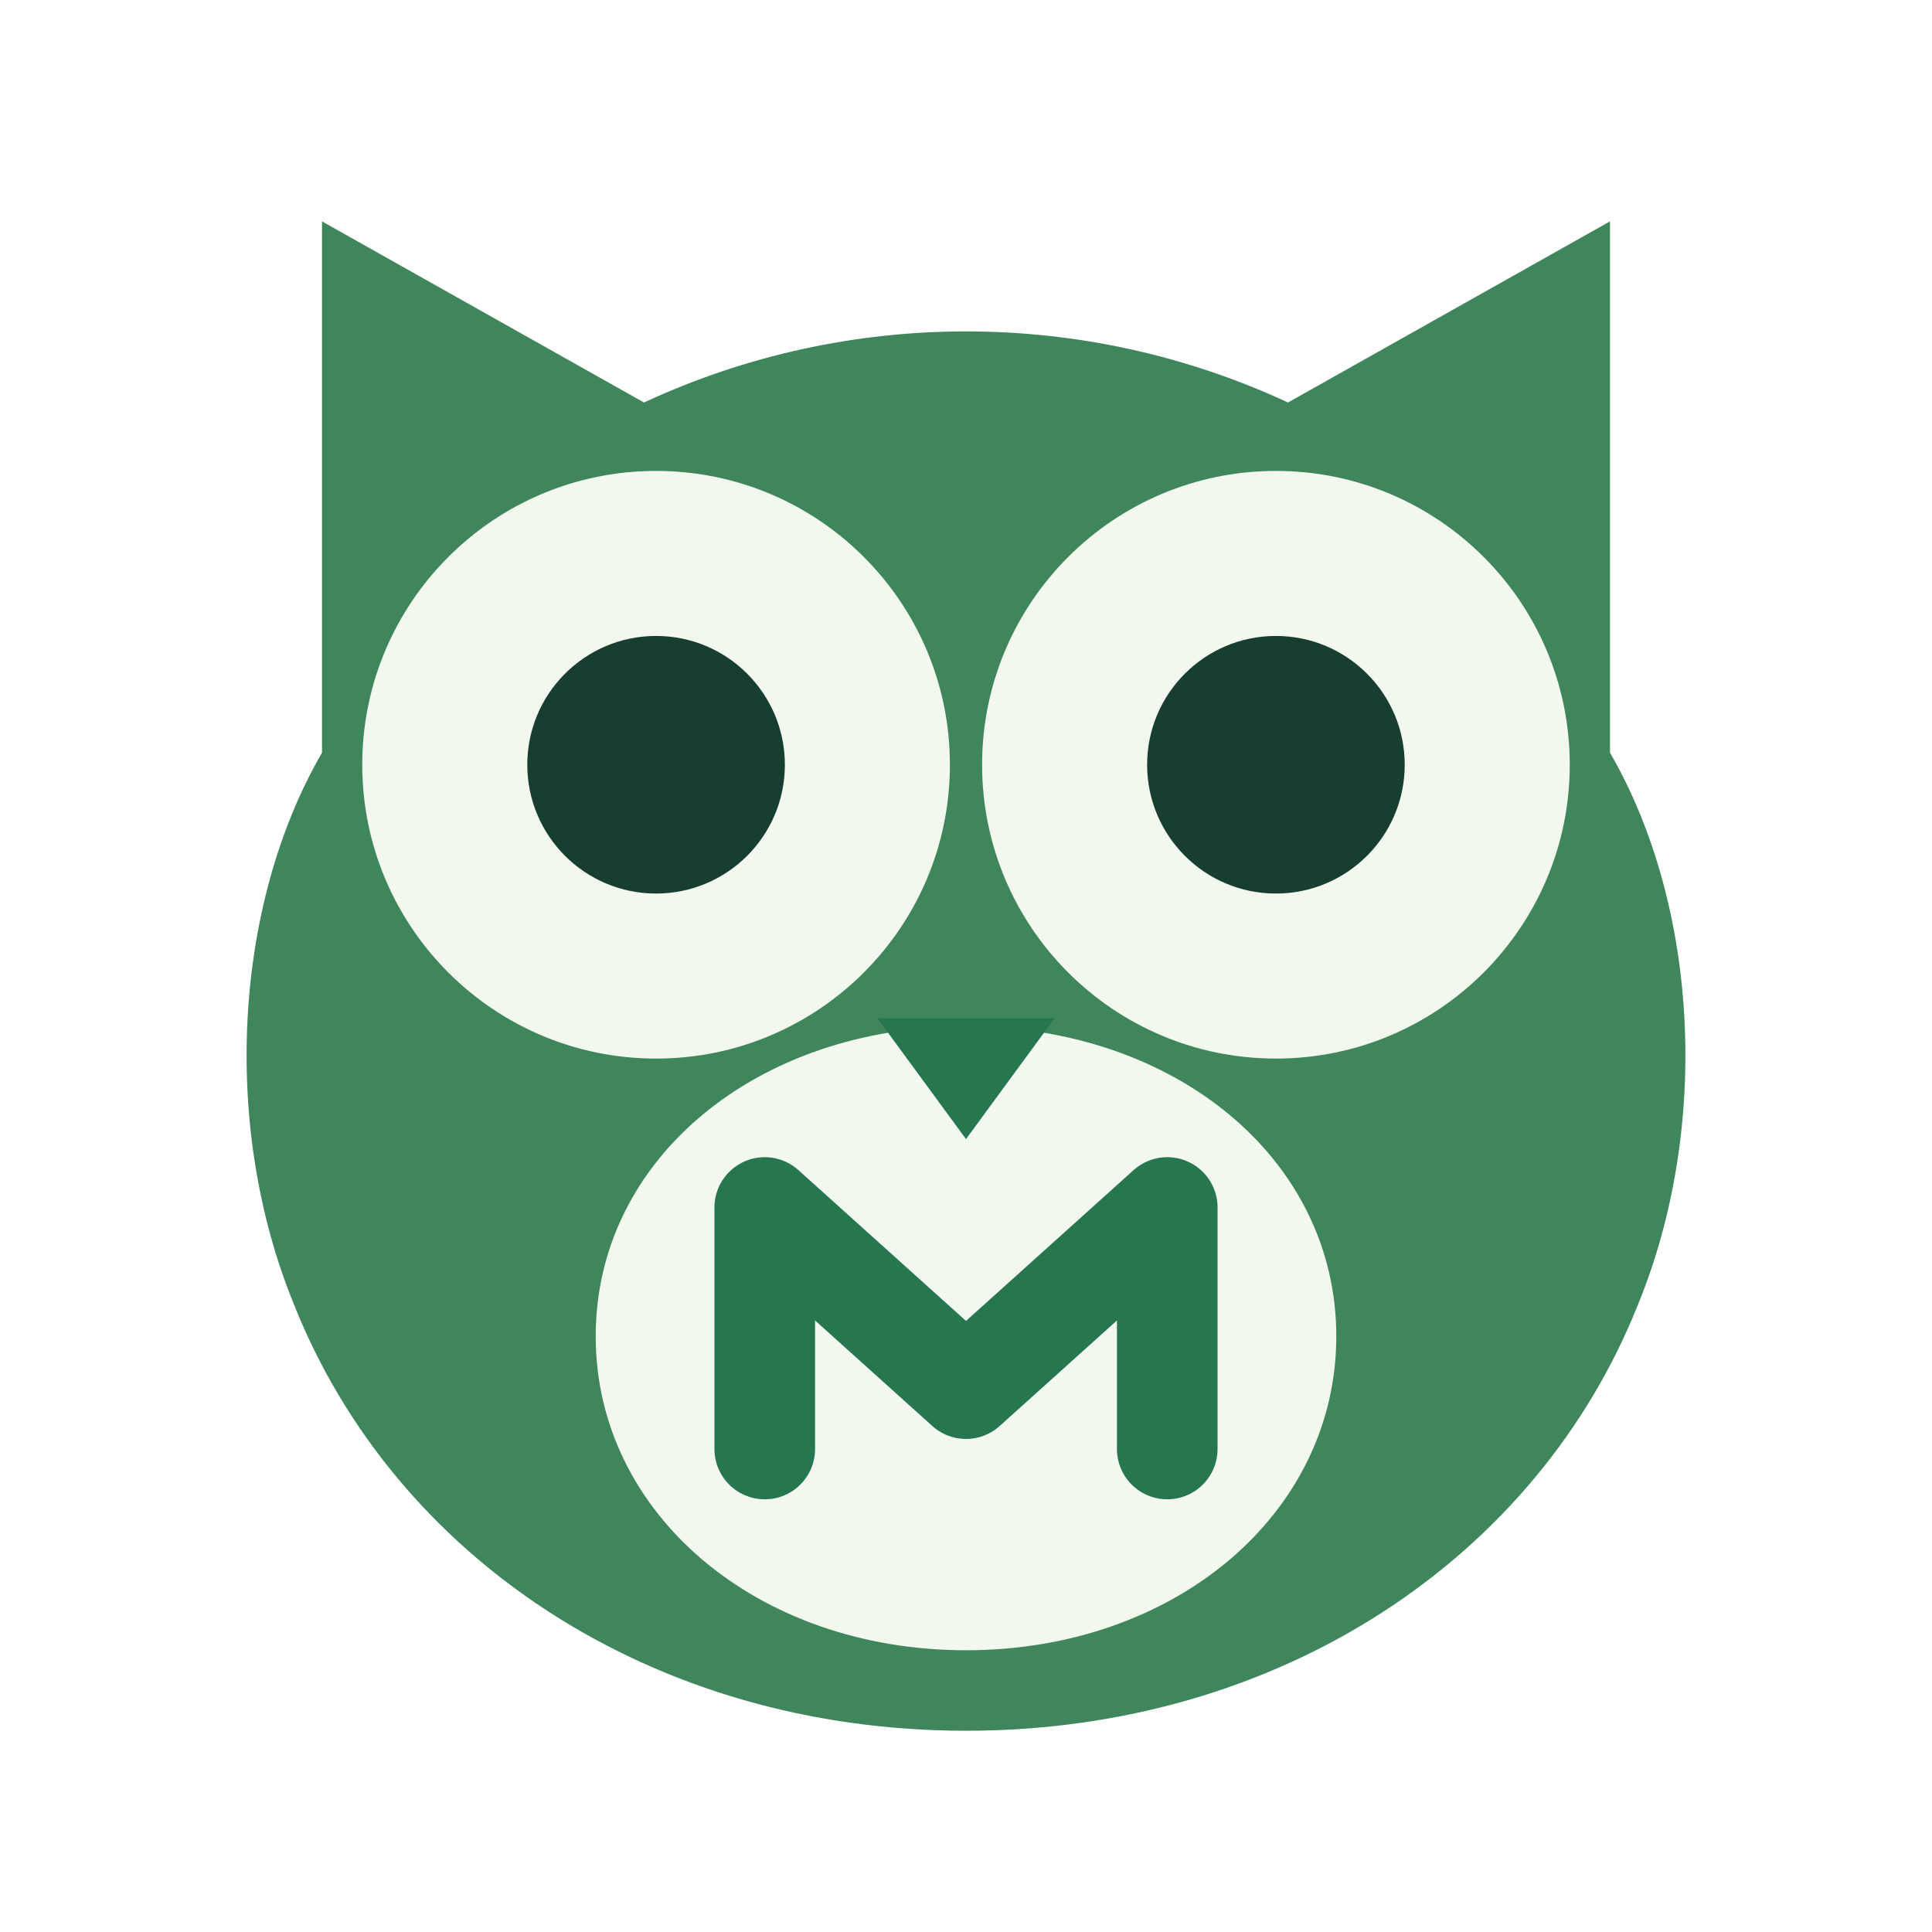
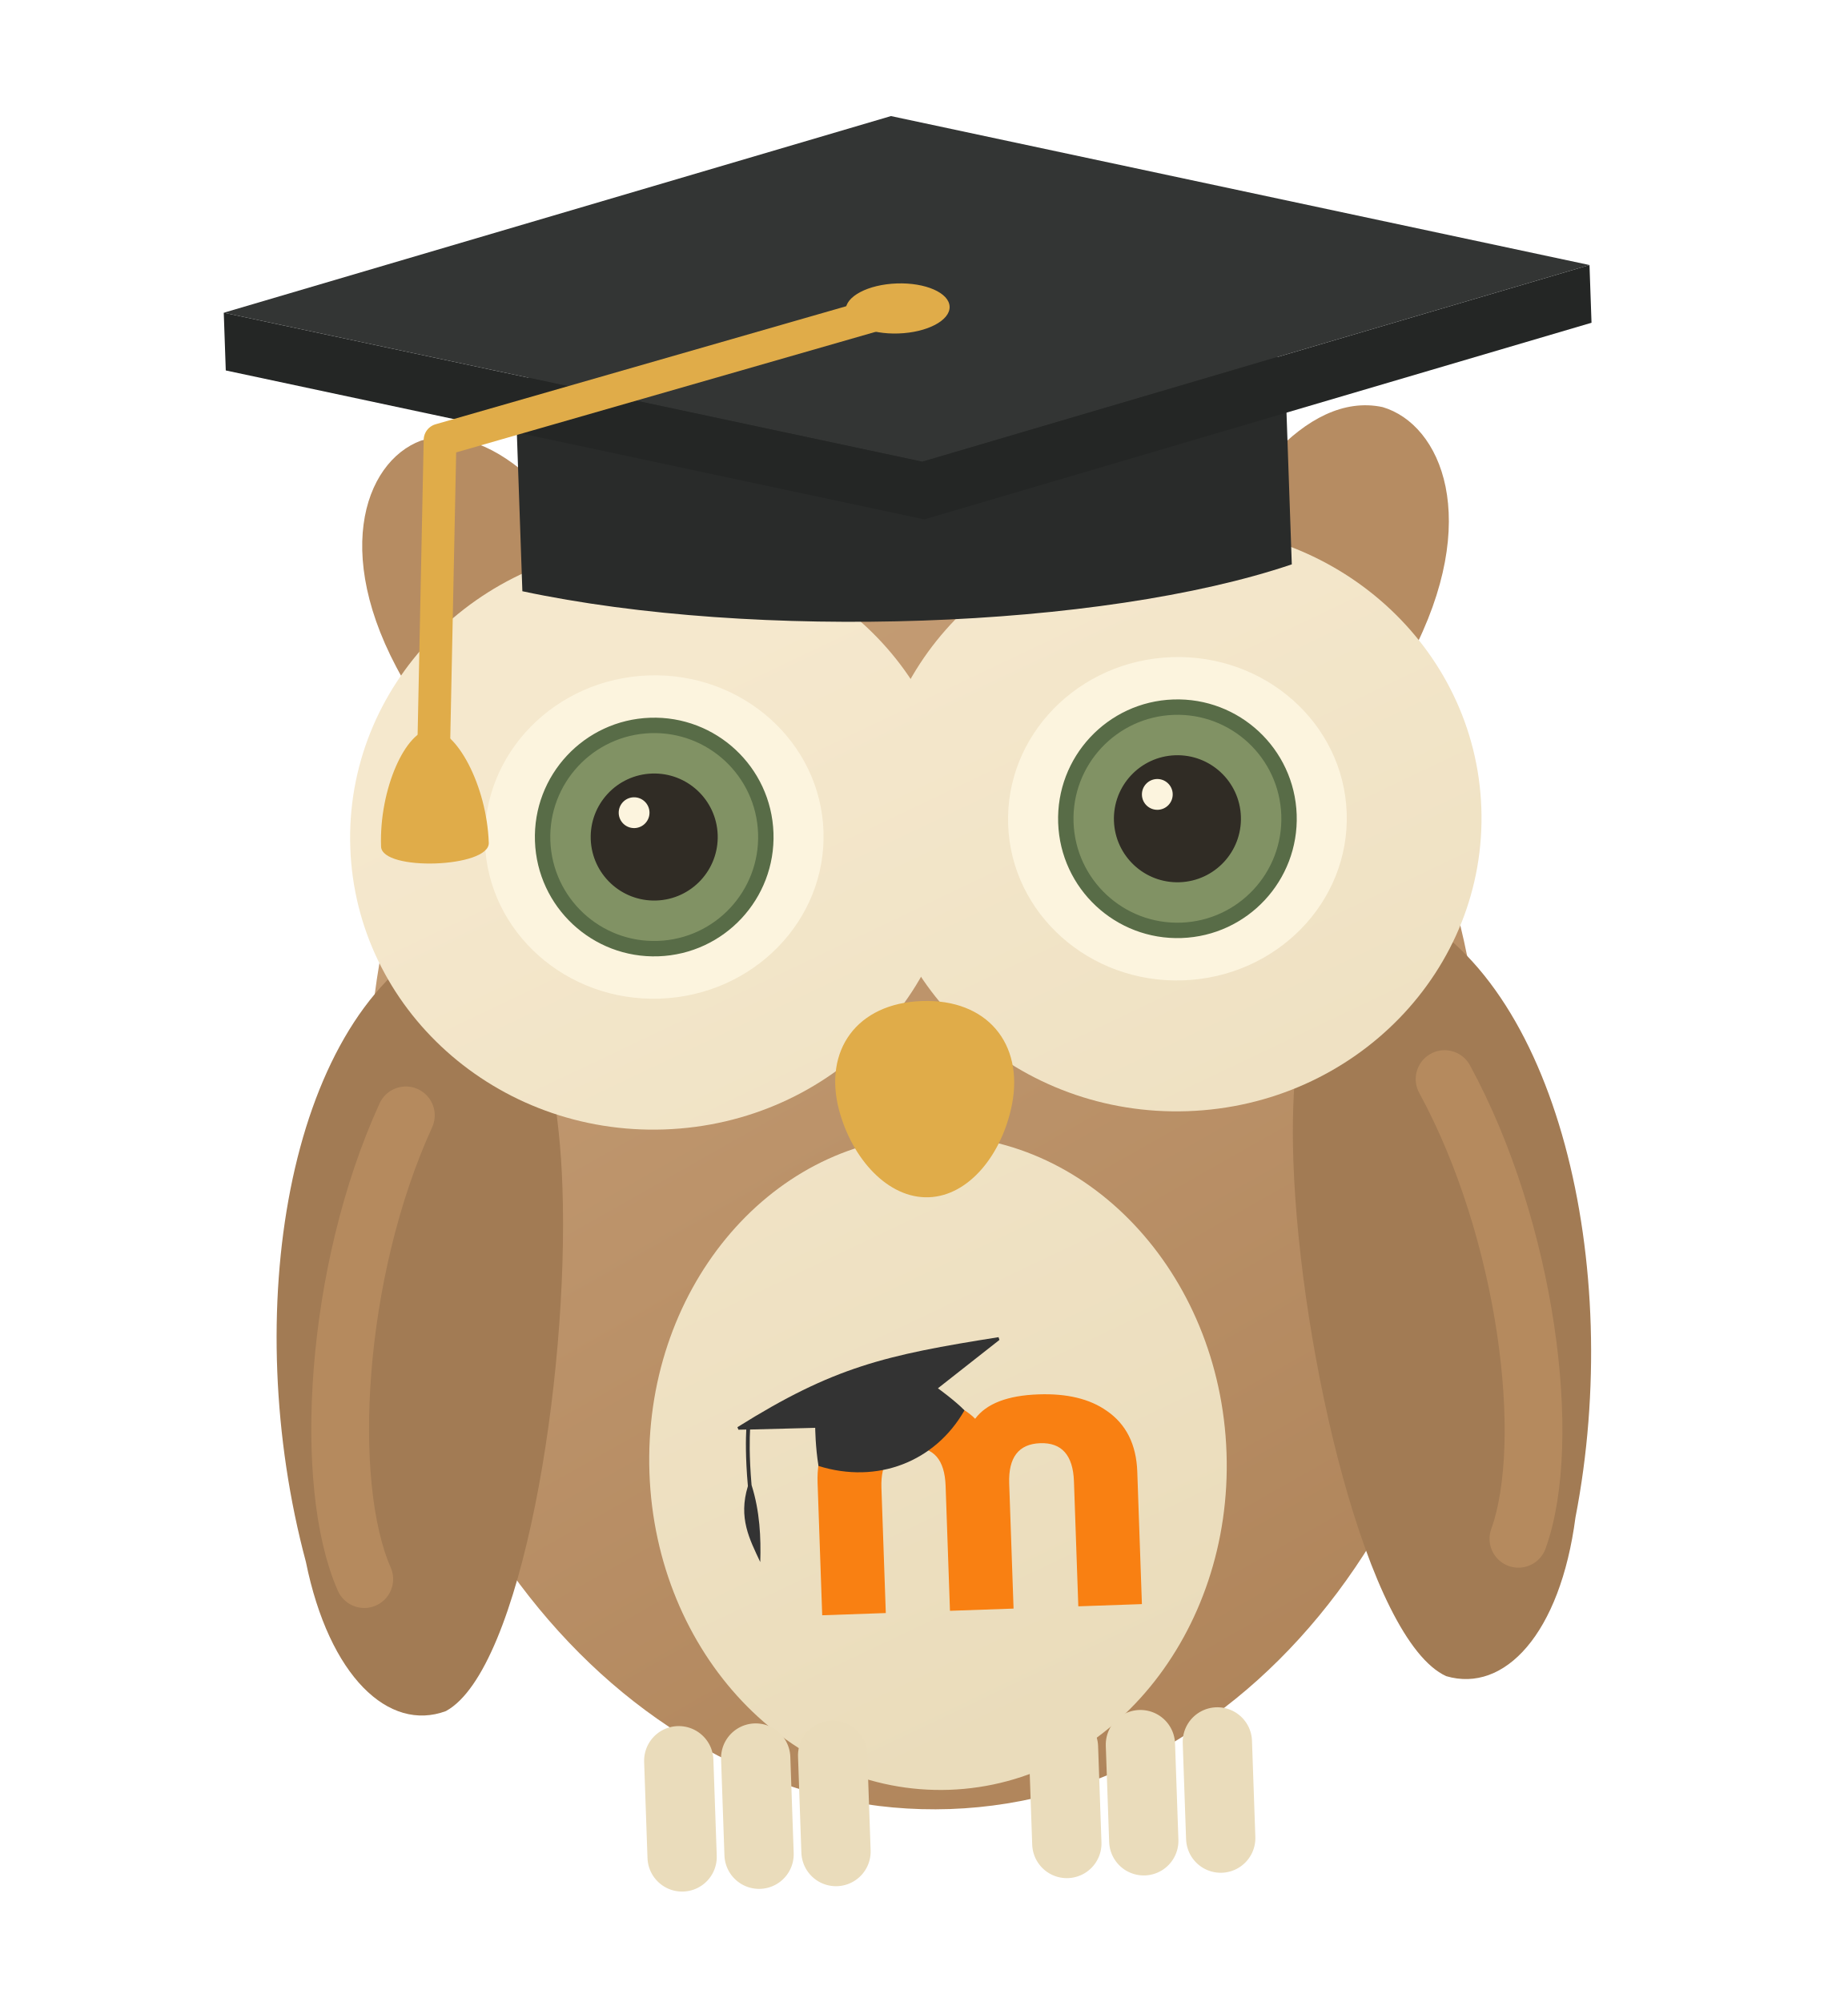
- <svg xmlns="http://www.w3.org/2000/svg" viewBox="0 0 48 48" fill="none">
-   <path fill="#3F865D" d="M8 5.5 16 10a19 19 0 0 1 16 0l8-4.5v13.2c2.2 3.8 2.5 9.3 .7 13.7C38.2 38.7 31.8 43 24 43S9.8 38.7 7.3 32.4C5.5 28 5.8 22.5 8 18.7Z" />
-   <path fill="#F3F8EE" d="M24 25.5c5.2 0 9.2 3.3 9.2 7.7S29.2 41 24 41s-9.2-3.4-9.2-7.8 4-7.7 9.2-7.7Z" />
-   <circle cx="16.3" cy="19" r="7.3" fill="#F3F8EE" />
-   <circle cx="31.7" cy="19" r="7.3" fill="#F3F8EE" />
-   <circle cx="16.3" cy="19" r="3.2" fill="#173E30" />
-   <circle cx="31.7" cy="19" r="3.2" fill="#173E30" />
-   <path fill="#26764F" d="m21.8 25.3 2.2 3 2.2-3Z" />
-   <path stroke="#26764F" stroke-linecap="round" stroke-linejoin="round" stroke-width="2.5" d="M19 36v-6l5 4.5 5-4.5v6" />
+ <svg xmlns="http://www.w3.org/2000/svg" viewBox="0 0 96 104" fill="none">
+   <defs>
+     <linearGradient id="owl-body" x1="30" y1="25" x2="65" y2="92" gradientUnits="userSpaceOnUse">
+       <stop stop-color="#C7A078" />
+       <stop offset="1" stop-color="#AF845A" />
+     </linearGradient>
+     <linearGradient id="owl-cream" x1="36" y1="34" x2="59" y2="87" gradientUnits="userSpaceOnUse">
+       <stop stop-color="#F5E8CD" />
+       <stop offset="1" stop-color="#EADCBB" />
+     </linearGradient>
+   </defs>
+   <g transform="rotate(-2 48 55)">
+     <path d="M22 35c-4-7-2-12 1-13 4-1 8 4 10 9m41 4c4-7 2-12-1-13-4-1-8 4-10 9" fill="#B68C62" />
+     <ellipse cx="48" cy="58" rx="29" ry="36" fill="url(#owl-body)" />
+     <path d="M23 48c-8 4-11 19-8 32 1 6 4 9 7 8 4-2 7-17 7-27 0-8-2-13-6-13Z" fill="#A27B54" />
+     <path d="M73 48c8 4 11 19 8 32-1 6-4 9-7 8-4-2-7-17-7-27 0-8 2-13 6-13Z" fill="#A27B54" />
+     <path d="M21 57c-4 8-5 19-3 24m57-24c4 8 5 19 3 24" stroke="#B58A5E" stroke-width="3" stroke-linecap="round" />
+     <ellipse cx="48" cy="76" rx="15" ry="17" fill="url(#owl-cream)" />
+     <ellipse cx="34.4" cy="43" rx="15.8" ry="15.2" fill="url(#owl-cream)" />
+     <ellipse cx="61.6" cy="43" rx="15.8" ry="15.2" fill="url(#owl-cream)" />
+     <ellipse cx="34.4" cy="43" rx="8.8" ry="8.4" fill="#FCF4DE" />
+     <ellipse cx="61.6" cy="43" rx="8.8" ry="8.4" fill="#FCF4DE" />
+     <circle cx="34.4" cy="43" r="6.2" fill="#586C47" />
+     <circle cx="61.6" cy="43" r="6.2" fill="#586C47" />
+     <circle cx="34.4" cy="43" r="5.4" fill="#819264" />
+     <circle cx="61.6" cy="43" r="5.4" fill="#819264" />
+     <circle cx="34.4" cy="43" r="3.3" fill="#302C25" />
+     <circle cx="61.6" cy="43" r="3.3" fill="#302C25" />
+     <circle cx="33.4" cy="41.7" r=".8" fill="#FCF4DE" />
+     <circle cx="60.6" cy="41.7" r=".8" fill="#FCF4DE" />
+     <path d="M48 52c-3.4 0-5.2 2.4-4.5 5.5.6 2.6 2.4 4.7 4.5 4.7s3.9-2.1 4.5-4.7C53.2 54.4 51.4 52 48 52Z" fill="#E0AC49" />
+     <path d="M34 91v5m4-5v5m4-5v5m12-5v5m4-5v5m4-5v5" stroke="#EADCBB" stroke-width="3.6" stroke-linecap="round" />
+     <path d="M28 20c0-5 40-5 40 0v10c-10 3-28 3-40 0V20Z" fill="#292B2A" />
+     <path d="m13 15 35-9 36 9-35 9-36-9Z" fill="#333534" />
+     <path d="m13 15 36 9 35-9v3l-35 9-36-9v-3Z" fill="#242625" />
+     <path d="m48 16-24 6-1 18" stroke="#E0AC49" stroke-width="1.7" stroke-linecap="round" stroke-linejoin="round" />
+     <ellipse cx="48" cy="16" rx="2.7" ry="1.3" fill="#E0AC49" />
+     <path d="M23 37c-1.3 0-2.8 3-2.8 6 0 1.3 5.6 1.3 5.6 0 0-3-1.5-6-2.8-6Z" fill="#E0AC49" />
+     <g transform="translate(37.65 69.5) scale(.06)">
+       <g transform="translate(0 -73)">
+         <path fill="#F98012" d="M289.6,309.8V201.5c0-22.6-9.4-34-28-34c-18.7,0-28.1,11.3-28.1,34v108.3h-55.1V201.5c0-22.6-9.2-34-27.6-34c-18.7,0-28,11.3-28,34v108.3H67.7V195.1c0-23.6,8.2-41.5,24.6-53.6c14.4-10.8,34-16.3,58.6-16.3c24.9,0,43.3,6.4,55.1,19.2c10.2-12.8,28.7-19.2,55.6-19.2c24.6,0,44.1,5.4,58.5,16.3c16.4,12.1,24.6,30,24.6,53.6v114.7H289.6z" />
+         <path fill="#333333" d="M174.7,116.9l54.7-40-.7-2.4C130,86.6,85.1,95.2,0,144.5l.8,2.2,6.8,.1c-.6,6.8-1.7,23.6-.3,49-9.4,27.3-.2,45.9,8.4,66.1,1.4-21,1.2-44-5.2-66.9-1.3-25.1-.2-41.7,.4-48.1l56.4,.5c0,0-.4,17,1.7,33.1,50.4,17.7,101.1-.1,128-43.7C189.4,128.3,174.7,116.9,174.7,116.9z" />
+       </g>
+     </g>
+   </g>
</svg>
